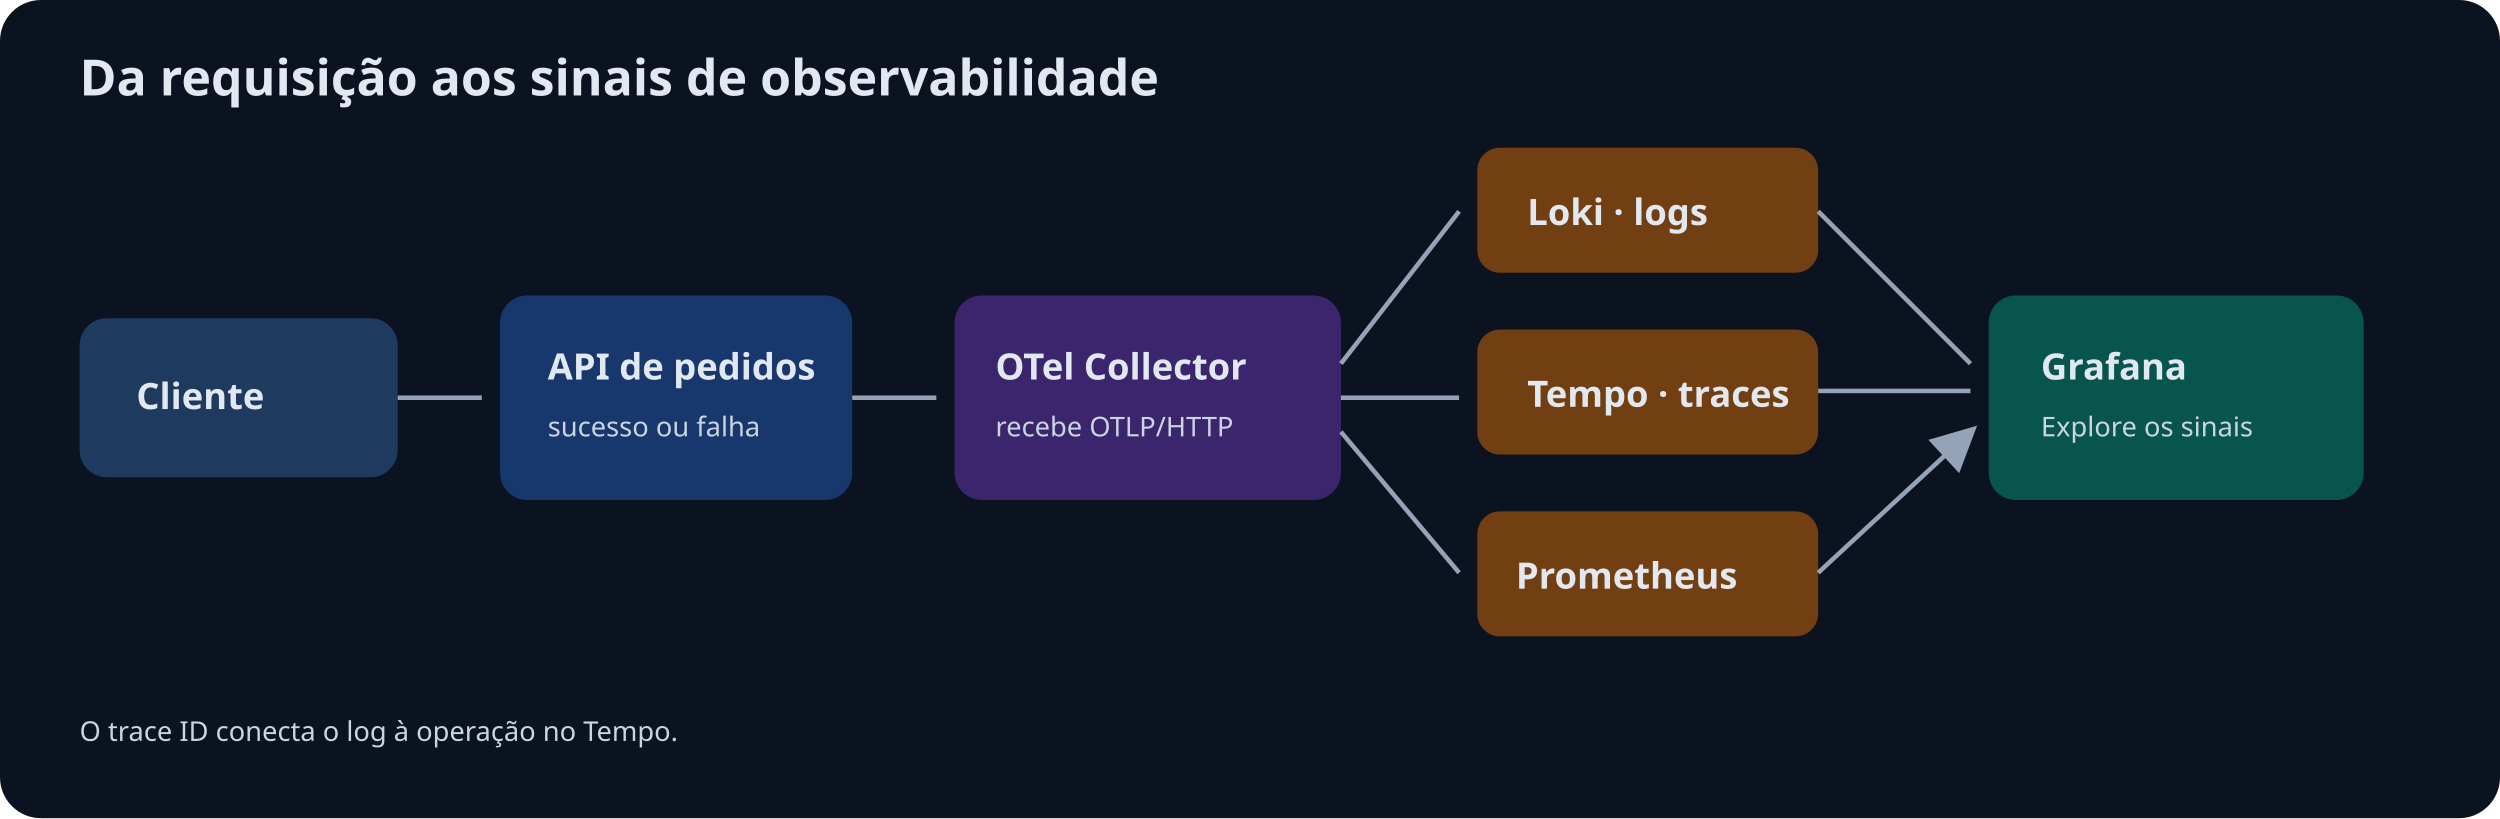
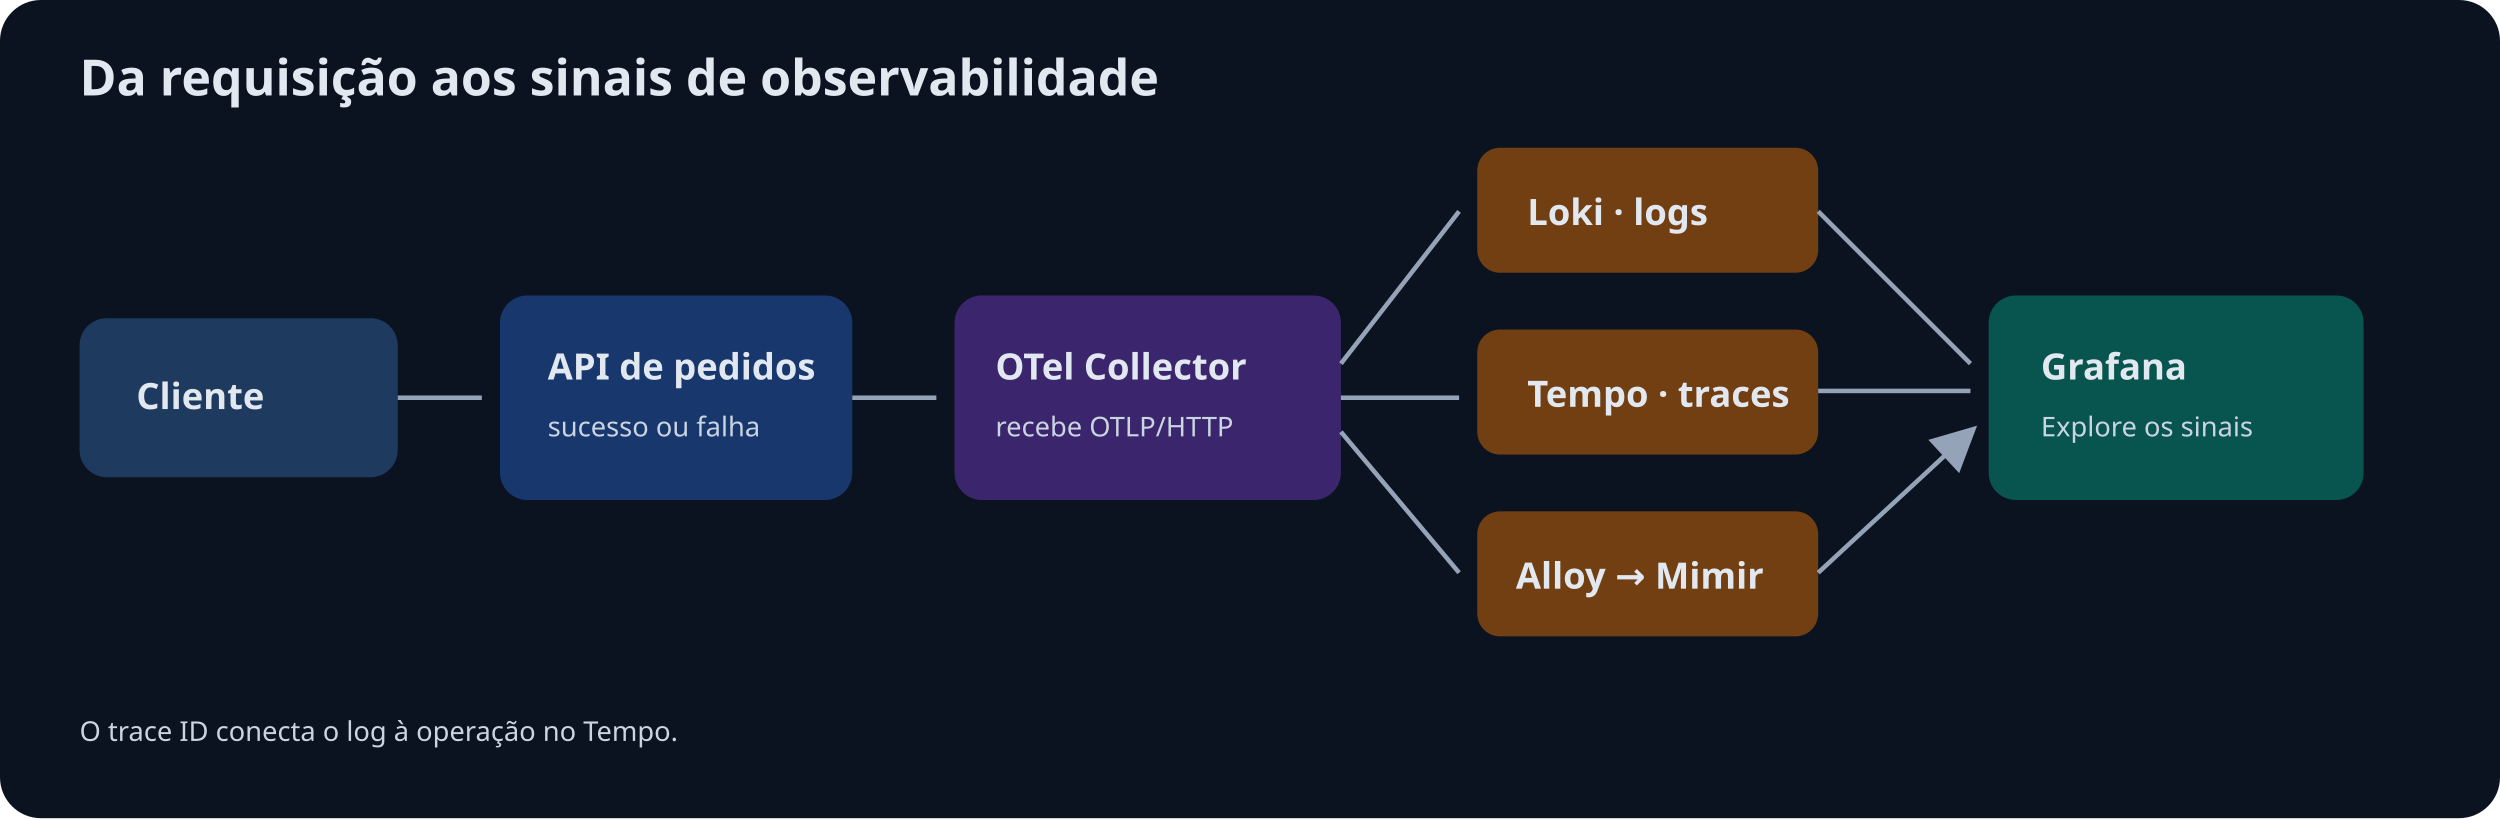
<svg xmlns="http://www.w3.org/2000/svg" width="1100" height="360" viewBox="0 0 1100 360" role="img" aria-labelledby="title desc">
  <defs>
    <marker id="arrow" markerWidth="10" markerHeight="10" refX="8" refY="5" orient="auto">
      <path d="M0 0L10 5L0 10Z" fill="#94a3b8" />
    </marker>
    <style>text{font-family:system-ui,sans-serif;fill:#e2e8f0}.head{font-size:22px;font-weight:700}.label{font-size:16px;font-weight:600}.sub{font-size:12px;fill:#cbd5e1}.edge{stroke:#94a3b8;stroke-width:2;fill:none;marker-end:url(#arrow)}</style>
  </defs>
  <rect width="1100" height="360" rx="18" fill="#0b1220" />
  <text x="35" y="42" class="head">Da requisição aos sinais de observabilidade</text>
  <rect x="35" y="140" width="140" height="70" rx="12" fill="#1e3a5f" />
  <text x="60" y="180" class="label">Cliente</text>
  <rect x="220" y="130" width="155" height="90" rx="12" fill="#17376d" />
  <text x="241" y="167" class="label">API de pedidos</text>
  <text x="241" y="192" class="sub">sucesso ou falha</text>
  <rect x="420" y="130" width="170" height="90" rx="12" fill="#3b266d" />
  <text x="438" y="167" class="label">OTel Collector</text>
  <text x="438" y="192" class="sub">recebe OTLP/HTTP</text>
  <rect x="650" y="65" width="150" height="55" rx="10" fill="#713f12" />
  <text x="672" y="99" class="label">Loki · logs</text>
  <rect x="650" y="145" width="150" height="55" rx="10" fill="#713f12" />
  <text x="672" y="179" class="label">Tempo · traces</text>
  <rect x="650" y="225" width="150" height="55" rx="10" fill="#713f12" />
-   <text x="667" y="259" class="label">Prometheus</text>
+   <text x="667" y="259" class="label">Alloy → Mimir</text>
  <rect x="875" y="130" width="165" height="90" rx="12" fill="#07554e" />
  <text x="898" y="167" class="label">Grafana</text>
  <text x="898" y="192" class="sub">Explore os sinais</text>
  <path d="M175 175H212 M375 175H412 M590 160L642 93 M590 175H642 M590 190L642 252 M800 93L867 160 M800 172H867 M800 252L867 190" class="edge" />
  <text x="35" y="326" class="sub">O trace ID conecta o log à operação no Tempo.</text>
</svg>
